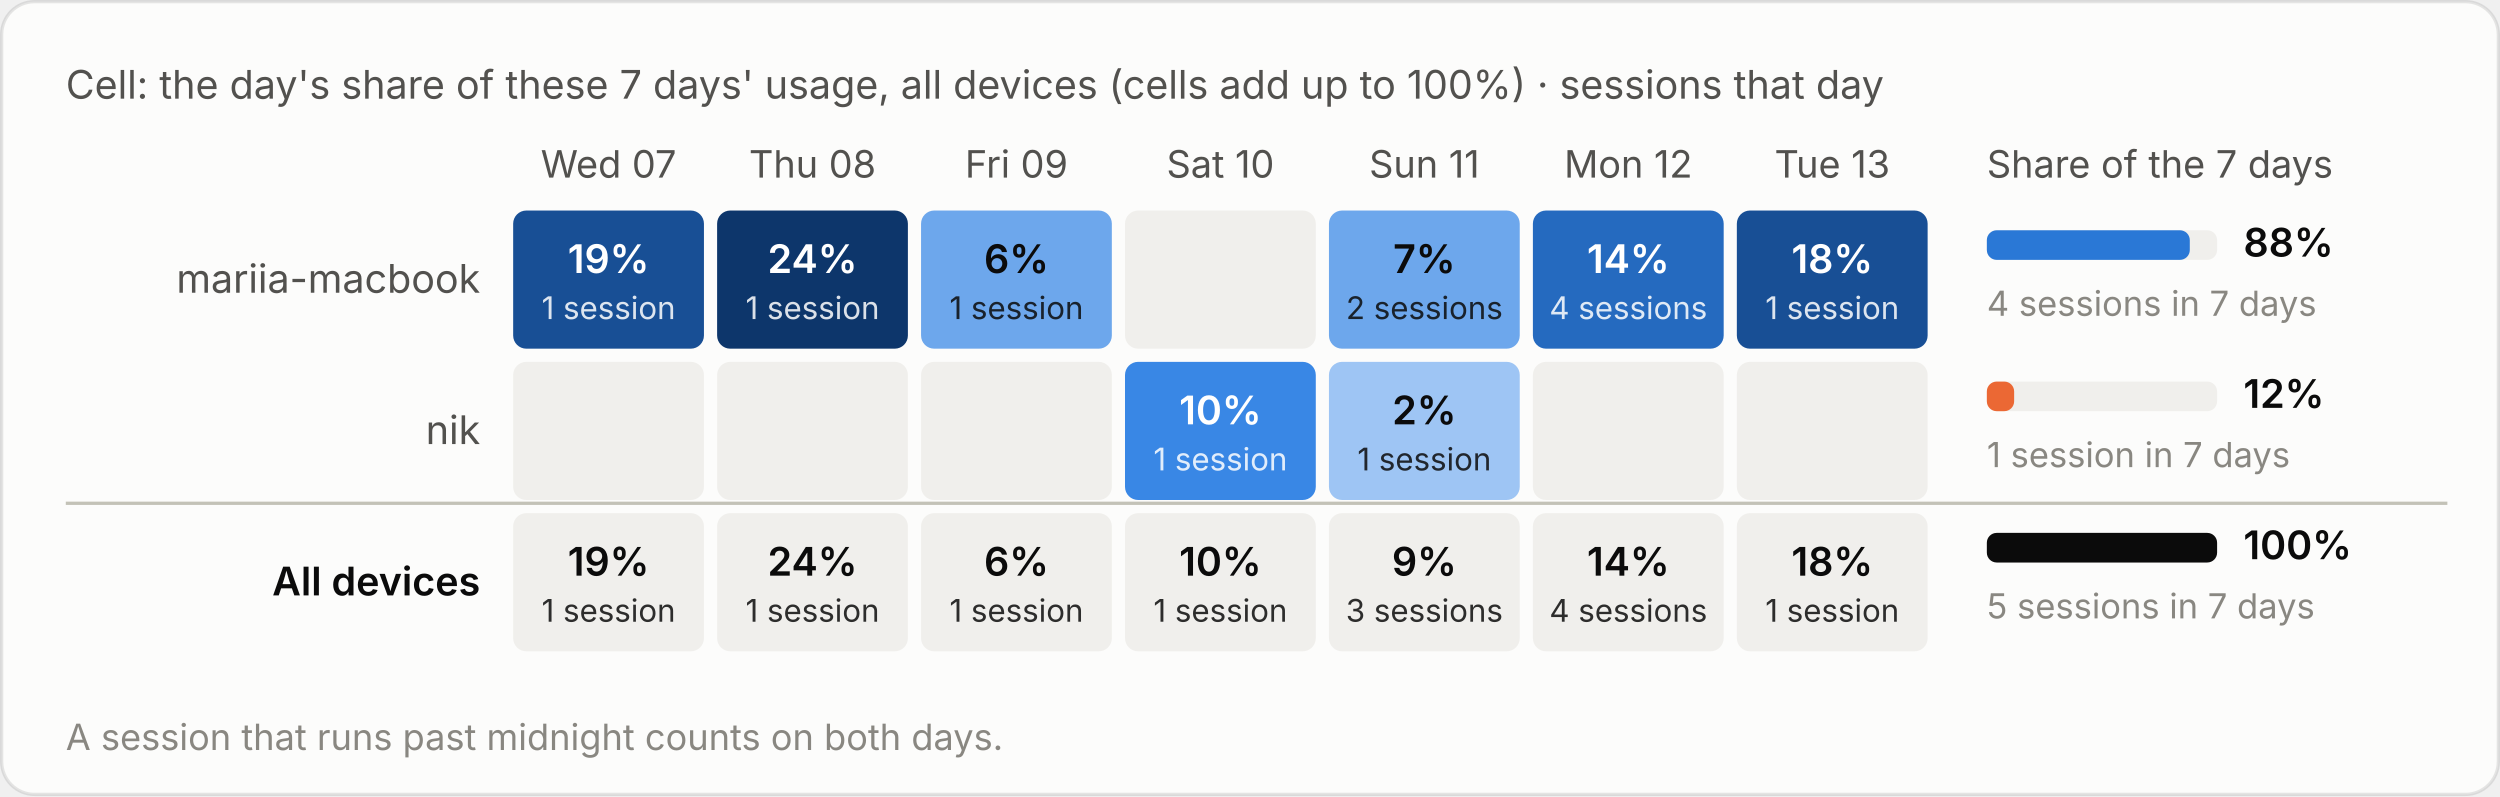
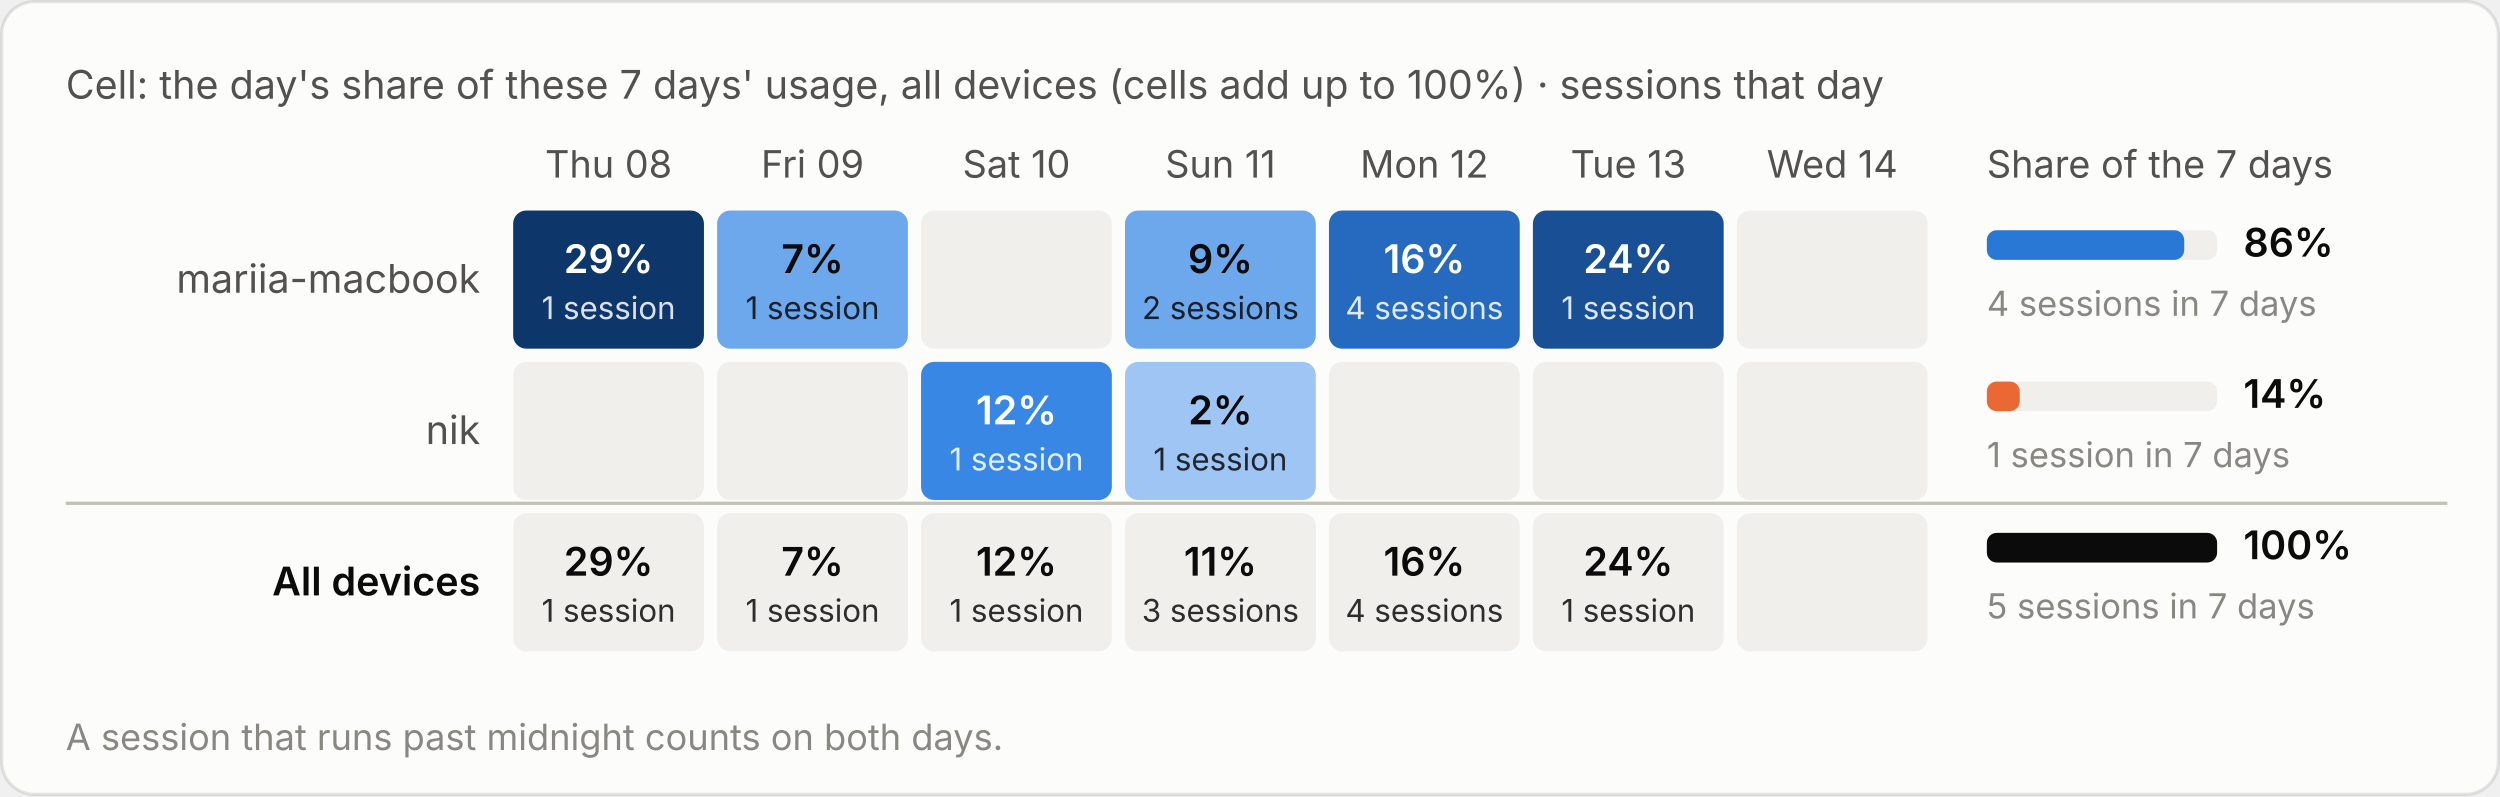
<svg xmlns="http://www.w3.org/2000/svg" viewBox="0 0 760 242" width="760" height="242" role="img" aria-label="Cell: the day's share of these 7 days' usage, all devices (cells add up to 100%) · sessions that day">
  <style>text{font-family:system-ui,-apple-system,"Segoe UI",sans-serif;font-variant-numeric:tabular-nums}.bg{fill:#fcfcfb;stroke:rgba(11,11,11,.10)}.tp{fill:#0b0b0b}.ts{fill:#52514e}.tm{fill:#898781}.grid{stroke:#e1e0d9;stroke-width:1}.base{stroke:#c3c2b7;stroke-width:1}.so{fill:#b5b3ad}.lo{stroke:#b5b3ad}.qe{fill:#f0efec}.ring{stroke:#fcfcfb}.area{fill-opacity:.1}.s0{fill:#2a78d6}.l0{stroke:#2a78d6}.s1{fill:#eb6834}.l1{stroke:#eb6834}.s2{fill:#1baf7a}.l2{stroke:#1baf7a}.s3{fill:#eda100}.l3{stroke:#eda100}.s4{fill:#e87ba4}.l4{stroke:#e87ba4}.s5{fill:#008300}.l5{stroke:#008300}.s6{fill:#4a3aa7}.l6{stroke:#4a3aa7}.s7{fill:#e34948}.l7{stroke:#e34948}.q0{fill:#cde2fb}.q1{fill:#9ec5f4}.q2{fill:#6da7ec}.q3{fill:#3987e5}.q4{fill:#256abf}.q5{fill:#184f95}.q6{fill:#0d366b}.r0{fill:#f8d4d4}.r1{fill:#ec8f8f}.r2{fill:#c42f2f}.a0{fill:#fbe3e3}.a1{fill:#f5b8b8}.a2{fill:#ec8f8f}.a3{fill:#d65252}.a4{fill:#a82525}.tq0{fill:#0b0b0b}.tq1{fill:#0b0b0b}.tq2{fill:#0b0b0b}.tq3{fill:#ffffff}.tq4{fill:#ffffff}.tq5{fill:#ffffff}.tq6{fill:#ffffff}.tr0{fill:#0b0b0b}.tr1{fill:#0b0b0b}.tr2{fill:#ffffff}.ta0{fill:#0b0b0b}.ta1{fill:#0b0b0b}.ta2{fill:#0b0b0b}.ta3{fill:#ffffff}.ta4{fill:#ffffff}.tw{fill:#ffffff}@media (prefers-color-scheme:dark){.bg{fill:#1a1a19;stroke:rgba(255,255,255,.10)}.tp{fill:#fff}.ts{fill:#c3c2b7}.tm{fill:#898781}.grid{stroke:#2c2c2a}.base{stroke:#383835}.so{fill:#5c5b57}.lo{stroke:#5c5b57}.qe{fill:#262624}.ring{stroke:#1a1a19}.s0{fill:#3987e5}.l0{stroke:#3987e5}.s1{fill:#d95926}.l1{stroke:#d95926}.s2{fill:#199e70}.l2{stroke:#199e70}.s3{fill:#c98500}.l3{stroke:#c98500}.s4{fill:#d55181}.l4{stroke:#d55181}.s5{fill:#008300}.l5{stroke:#008300}.s6{fill:#9085e9}.l6{stroke:#9085e9}.s7{fill:#e66767}.l7{stroke:#e66767}.q0{fill:#16263a}.q1{fill:#123a66}.q2{fill:#184f95}.q3{fill:#256abf}.q4{fill:#3987e5}.q5{fill:#6da7ec}.q6{fill:#b7d3f6}.r0{fill:#4a2023}.r1{fill:#8c2c2f}.r2{fill:#e25555}.a0{fill:#3a1a1c}.a1{fill:#5e2427}.a2{fill:#8c2c2f}.a3{fill:#c43c3f}.a4{fill:#f07070}.tq0{fill:#ffffff}.tq1{fill:#ffffff}.tq2{fill:#ffffff}.tq3{fill:#ffffff}.tq4{fill:#ffffff}.tq5{fill:#0b0b0b}.tq6{fill:#0b0b0b}.tr0{fill:#ffffff}.tr1{fill:#ffffff}.tr2{fill:#ffffff}.ta0{fill:#ffffff}.ta1{fill:#ffffff}.ta2{fill:#ffffff}.ta3{fill:#ffffff}.ta4{fill:#0b0b0b}.tw{fill:#ffffff}}</style>
  <rect class="bg" x=".5" y=".5" width="759" height="241" rx="10" />
  <text class="ts" x="20" y="30" font-size="12">Cell: the day's share of these 7 days' usage, all devices (cells add up to 100%) · sessions that day</text>
  <g transform="translate(0,-20)">
-     <text class="ts" x="185.0" y="74" font-size="11.5" text-anchor="middle">Wed 07</text>
-     <text class="ts" x="247.0" y="74" font-size="11.5" text-anchor="middle">Thu 08</text>
-     <text class="ts" x="309.0" y="74" font-size="11.5" text-anchor="middle">Fri 09</text>
-     <text class="ts" x="371.0" y="74" font-size="11.5" text-anchor="middle">Sat 10</text>
-     <text class="ts" x="433.0" y="74" font-size="11.5" text-anchor="middle">Sun 11</text>
-     <text class="ts" x="495.0" y="74" font-size="11.5" text-anchor="middle">Mon 12</text>
-     <text class="ts" x="557.0" y="74" font-size="11.5" text-anchor="middle">Tue 13</text>
+     <text class="ts" x="185.0" y="74" font-size="11.5" text-anchor="middle">Thu 08</text>
+     <text class="ts" x="247.0" y="74" font-size="11.5" text-anchor="middle">Fri 09</text>
+     <text class="ts" x="309.0" y="74" font-size="11.5" text-anchor="middle">Sat 10</text>
+     <text class="ts" x="371.0" y="74" font-size="11.5" text-anchor="middle">Sun 11</text>
+     <text class="ts" x="433.0" y="74" font-size="11.5" text-anchor="middle">Mon 12</text>
+     <text class="ts" x="495.0" y="74" font-size="11.5" text-anchor="middle">Tue 13</text>
+     <text class="ts" x="557.0" y="74" font-size="11.5" text-anchor="middle">Wed 14</text>
    <text class="ts" x="604" y="74" font-size="11.5">Share of the 7 days</text>
    <text class="ts" x="146" y="109.0" font-size="12" text-anchor="end">mariia-macbook</text>
-     <rect class="q5" x="156.0" y="84" width="58" height="42" rx="4" />
-     <text class="tq5" x="185.0" y="103.0" font-size="12" font-weight="600" text-anchor="middle">19%</text>
-     <text class="tq5" x="185.0" y="117.0" font-size="9.5" text-anchor="middle" opacity=".85">1 session</text>
-     <rect class="q6" x="218.0" y="84" width="58" height="42" rx="4" />
-     <text class="tq6" x="247.0" y="103.0" font-size="12" font-weight="600" text-anchor="middle">24%</text>
-     <text class="tq6" x="247.0" y="117.0" font-size="9.5" text-anchor="middle" opacity=".85">1 session</text>
-     <rect class="q2" x="280.0" y="84" width="58" height="42" rx="4" />
-     <text class="tq2" x="309.0" y="103.0" font-size="12" font-weight="600" text-anchor="middle">6%</text>
-     <text class="tq2" x="309.0" y="117.0" font-size="9.5" text-anchor="middle" opacity=".85">1 session</text>
-     <rect class="qe" x="342.0" y="84" width="58" height="42" rx="4" />
-     <rect class="q2" x="404.0" y="84" width="58" height="42" rx="4" />
-     <text class="tq2" x="433.0" y="103.0" font-size="12" font-weight="600" text-anchor="middle">7%</text>
-     <text class="tq2" x="433.0" y="117.0" font-size="9.5" text-anchor="middle" opacity=".85">2 sessions</text>
-     <rect class="q4" x="466.0" y="84" width="58" height="42" rx="4" />
-     <text class="tq4" x="495.0" y="103.0" font-size="12" font-weight="600" text-anchor="middle">14%</text>
-     <text class="tq4" x="495.0" y="117.0" font-size="9.5" text-anchor="middle" opacity=".85">4 sessions</text>
-     <rect class="q5" x="528.0" y="84" width="58" height="42" rx="4" />
-     <text class="tq5" x="557.0" y="103.0" font-size="12" font-weight="600" text-anchor="middle">18%</text>
-     <text class="tq5" x="557.0" y="117.0" font-size="9.5" text-anchor="middle" opacity=".85">1 session</text>
+     <rect class="q6" x="156.0" y="84" width="58" height="42" rx="4" />
+     <text class="tq6" x="185.0" y="103.0" font-size="12" font-weight="600" text-anchor="middle">29%</text>
+     <text class="tq6" x="185.0" y="117.0" font-size="9.5" text-anchor="middle" opacity=".85">1 session</text>
+     <rect class="q2" x="218.0" y="84" width="58" height="42" rx="4" />
+     <text class="tq2" x="247.0" y="103.0" font-size="12" font-weight="600" text-anchor="middle">7%</text>
+     <text class="tq2" x="247.0" y="117.0" font-size="9.5" text-anchor="middle" opacity=".85">1 session</text>
+     <rect class="qe" x="280.0" y="84" width="58" height="42" rx="4" />
+     <rect class="q2" x="342.0" y="84" width="58" height="42" rx="4" />
+     <text class="tq2" x="371.0" y="103.0" font-size="12" font-weight="600" text-anchor="middle">9%</text>
+     <text class="tq2" x="371.0" y="117.0" font-size="9.5" text-anchor="middle" opacity=".85">2 sessions</text>
+     <rect class="q4" x="404.0" y="84" width="58" height="42" rx="4" />
+     <text class="tq4" x="433.0" y="103.0" font-size="12" font-weight="600" text-anchor="middle">16%</text>
+     <text class="tq4" x="433.0" y="117.0" font-size="9.5" text-anchor="middle" opacity=".85">4 sessions</text>
+     <rect class="q5" x="466.0" y="84" width="58" height="42" rx="4" />
+     <text class="tq5" x="495.0" y="103.0" font-size="12" font-weight="600" text-anchor="middle">24%</text>
+     <text class="tq5" x="495.0" y="117.0" font-size="9.5" text-anchor="middle" opacity=".85">1 session</text>
+     <rect class="qe" x="528.0" y="84" width="58" height="42" rx="4" />
    <rect class="qe" x="604" y="90.0" width="70" height="9" rx="3" />
-     <rect class="s0" x="604" y="90.0" width="61.7" height="9" rx="3" />
-     <text class="tp" x="682" y="98.0" font-size="12" font-weight="600">88%</text>
+     <rect class="s0" x="604" y="90.0" width="60.0" height="9" rx="3" />
+     <text class="tp" x="682" y="98.0" font-size="12" font-weight="600">86%</text>
    <text class="tm" x="604" y="116.0" font-size="10.5">4 sessions in 7 days</text>
    <text class="ts" x="146" y="155.0" font-size="12" text-anchor="end">nik</text>
    <rect class="qe" x="156.0" y="130" width="58" height="42" rx="4" />
    <rect class="qe" x="218.0" y="130" width="58" height="42" rx="4" />
-     <rect class="qe" x="280.0" y="130" width="58" height="42" rx="4" />
-     <rect class="q3" x="342.0" y="130" width="58" height="42" rx="4" />
-     <text class="tq3" x="371.0" y="149.0" font-size="12" font-weight="600" text-anchor="middle">10%</text>
-     <text class="tq3" x="371.0" y="163.0" font-size="9.5" text-anchor="middle" opacity=".85">1 session</text>
-     <rect class="q1" x="404.0" y="130" width="58" height="42" rx="4" />
-     <text class="tq1" x="433.0" y="149.0" font-size="12" font-weight="600" text-anchor="middle">2%</text>
-     <text class="tq1" x="433.0" y="163.0" font-size="9.5" text-anchor="middle" opacity=".85">1 session</text>
+     <rect class="q3" x="280.0" y="130" width="58" height="42" rx="4" />
+     <text class="tq3" x="309.0" y="149.0" font-size="12" font-weight="600" text-anchor="middle">12%</text>
+     <text class="tq3" x="309.0" y="163.0" font-size="9.5" text-anchor="middle" opacity=".85">1 session</text>
+     <rect class="q1" x="342.0" y="130" width="58" height="42" rx="4" />
+     <text class="tq1" x="371.0" y="149.0" font-size="12" font-weight="600" text-anchor="middle">2%</text>
+     <text class="tq1" x="371.0" y="163.0" font-size="9.5" text-anchor="middle" opacity=".85">1 session</text>
+     <rect class="qe" x="404.0" y="130" width="58" height="42" rx="4" />
    <rect class="qe" x="466.0" y="130" width="58" height="42" rx="4" />
    <rect class="qe" x="528.0" y="130" width="58" height="42" rx="4" />
    <rect class="qe" x="604" y="136.0" width="70" height="9" rx="3" />
-     <rect class="s1" x="604" y="136.0" width="8.3" height="9" rx="3" />
-     <text class="tp" x="682" y="144.0" font-size="12" font-weight="600">12%</text>
+     <rect class="s1" x="604" y="136.0" width="10.0" height="9" rx="3" />
+     <text class="tp" x="682" y="144.0" font-size="12" font-weight="600">14%</text>
    <text class="tm" x="604" y="162.0" font-size="10.5">1 session in 7 days</text>
    <line class="base" x1="20" x2="744" y1="173" y2="173" />
    <text class="tp" x="146" y="201.0" font-size="12" text-anchor="end" font-weight="600">All devices</text>
    <rect class="qe" x="156.0" y="176" width="58" height="42" rx="4" />
-     <text class="tp" x="185.0" y="195.0" font-size="12" font-weight="600" text-anchor="middle">19%</text>
+     <text class="tp" x="185.0" y="195.0" font-size="12" font-weight="600" text-anchor="middle">29%</text>
    <text class="tp" x="185.0" y="209.0" font-size="9.5" text-anchor="middle" opacity=".85">1 session</text>
    <rect class="qe" x="218.0" y="176" width="58" height="42" rx="4" />
-     <text class="tp" x="247.0" y="195.0" font-size="12" font-weight="600" text-anchor="middle">24%</text>
+     <text class="tp" x="247.0" y="195.0" font-size="12" font-weight="600" text-anchor="middle">7%</text>
    <text class="tp" x="247.0" y="209.0" font-size="9.5" text-anchor="middle" opacity=".85">1 session</text>
    <rect class="qe" x="280.0" y="176" width="58" height="42" rx="4" />
-     <text class="tp" x="309.0" y="195.0" font-size="12" font-weight="600" text-anchor="middle">6%</text>
+     <text class="tp" x="309.0" y="195.0" font-size="12" font-weight="600" text-anchor="middle">12%</text>
    <text class="tp" x="309.0" y="209.0" font-size="9.5" text-anchor="middle" opacity=".85">1 session</text>
    <rect class="qe" x="342.0" y="176" width="58" height="42" rx="4" />
-     <text class="tp" x="371.0" y="195.0" font-size="12" font-weight="600" text-anchor="middle">10%</text>
-     <text class="tp" x="371.0" y="209.0" font-size="9.5" text-anchor="middle" opacity=".85">1 session</text>
+     <text class="tp" x="371.0" y="195.0" font-size="12" font-weight="600" text-anchor="middle">11%</text>
+     <text class="tp" x="371.0" y="209.0" font-size="9.5" text-anchor="middle" opacity=".85">3 sessions</text>
    <rect class="qe" x="404.0" y="176" width="58" height="42" rx="4" />
-     <text class="tp" x="433.0" y="195.0" font-size="12" font-weight="600" text-anchor="middle">9%</text>
-     <text class="tp" x="433.0" y="209.0" font-size="9.5" text-anchor="middle" opacity=".85">3 sessions</text>
+     <text class="tp" x="433.0" y="195.0" font-size="12" font-weight="600" text-anchor="middle">16%</text>
+     <text class="tp" x="433.0" y="209.0" font-size="9.5" text-anchor="middle" opacity=".85">4 sessions</text>
    <rect class="qe" x="466.0" y="176" width="58" height="42" rx="4" />
-     <text class="tp" x="495.0" y="195.0" font-size="12" font-weight="600" text-anchor="middle">14%</text>
-     <text class="tp" x="495.0" y="209.0" font-size="9.5" text-anchor="middle" opacity=".85">4 sessions</text>
+     <text class="tp" x="495.0" y="195.0" font-size="12" font-weight="600" text-anchor="middle">24%</text>
+     <text class="tp" x="495.0" y="209.0" font-size="9.5" text-anchor="middle" opacity=".85">1 session</text>
    <rect class="qe" x="528.0" y="176" width="58" height="42" rx="4" />
-     <text class="tp" x="557.0" y="195.0" font-size="12" font-weight="600" text-anchor="middle">18%</text>
-     <text class="tp" x="557.0" y="209.0" font-size="9.5" text-anchor="middle" opacity=".85">1 session</text>
    <rect class="qe" x="604" y="182.0" width="70" height="9" rx="3" />
    <rect class="tp" x="604" y="182.0" width="70.0" height="9" rx="3" />
    <text class="tp" x="682" y="190.0" font-size="12" font-weight="600">100%</text>
    <text class="tm" x="604" y="208.0" font-size="10.5">5 sessions in 7 days</text>
    <text class="tm" x="20" y="248" font-size="11">A session that runs past midnight counts on both days.</text>
  </g>
</svg>
